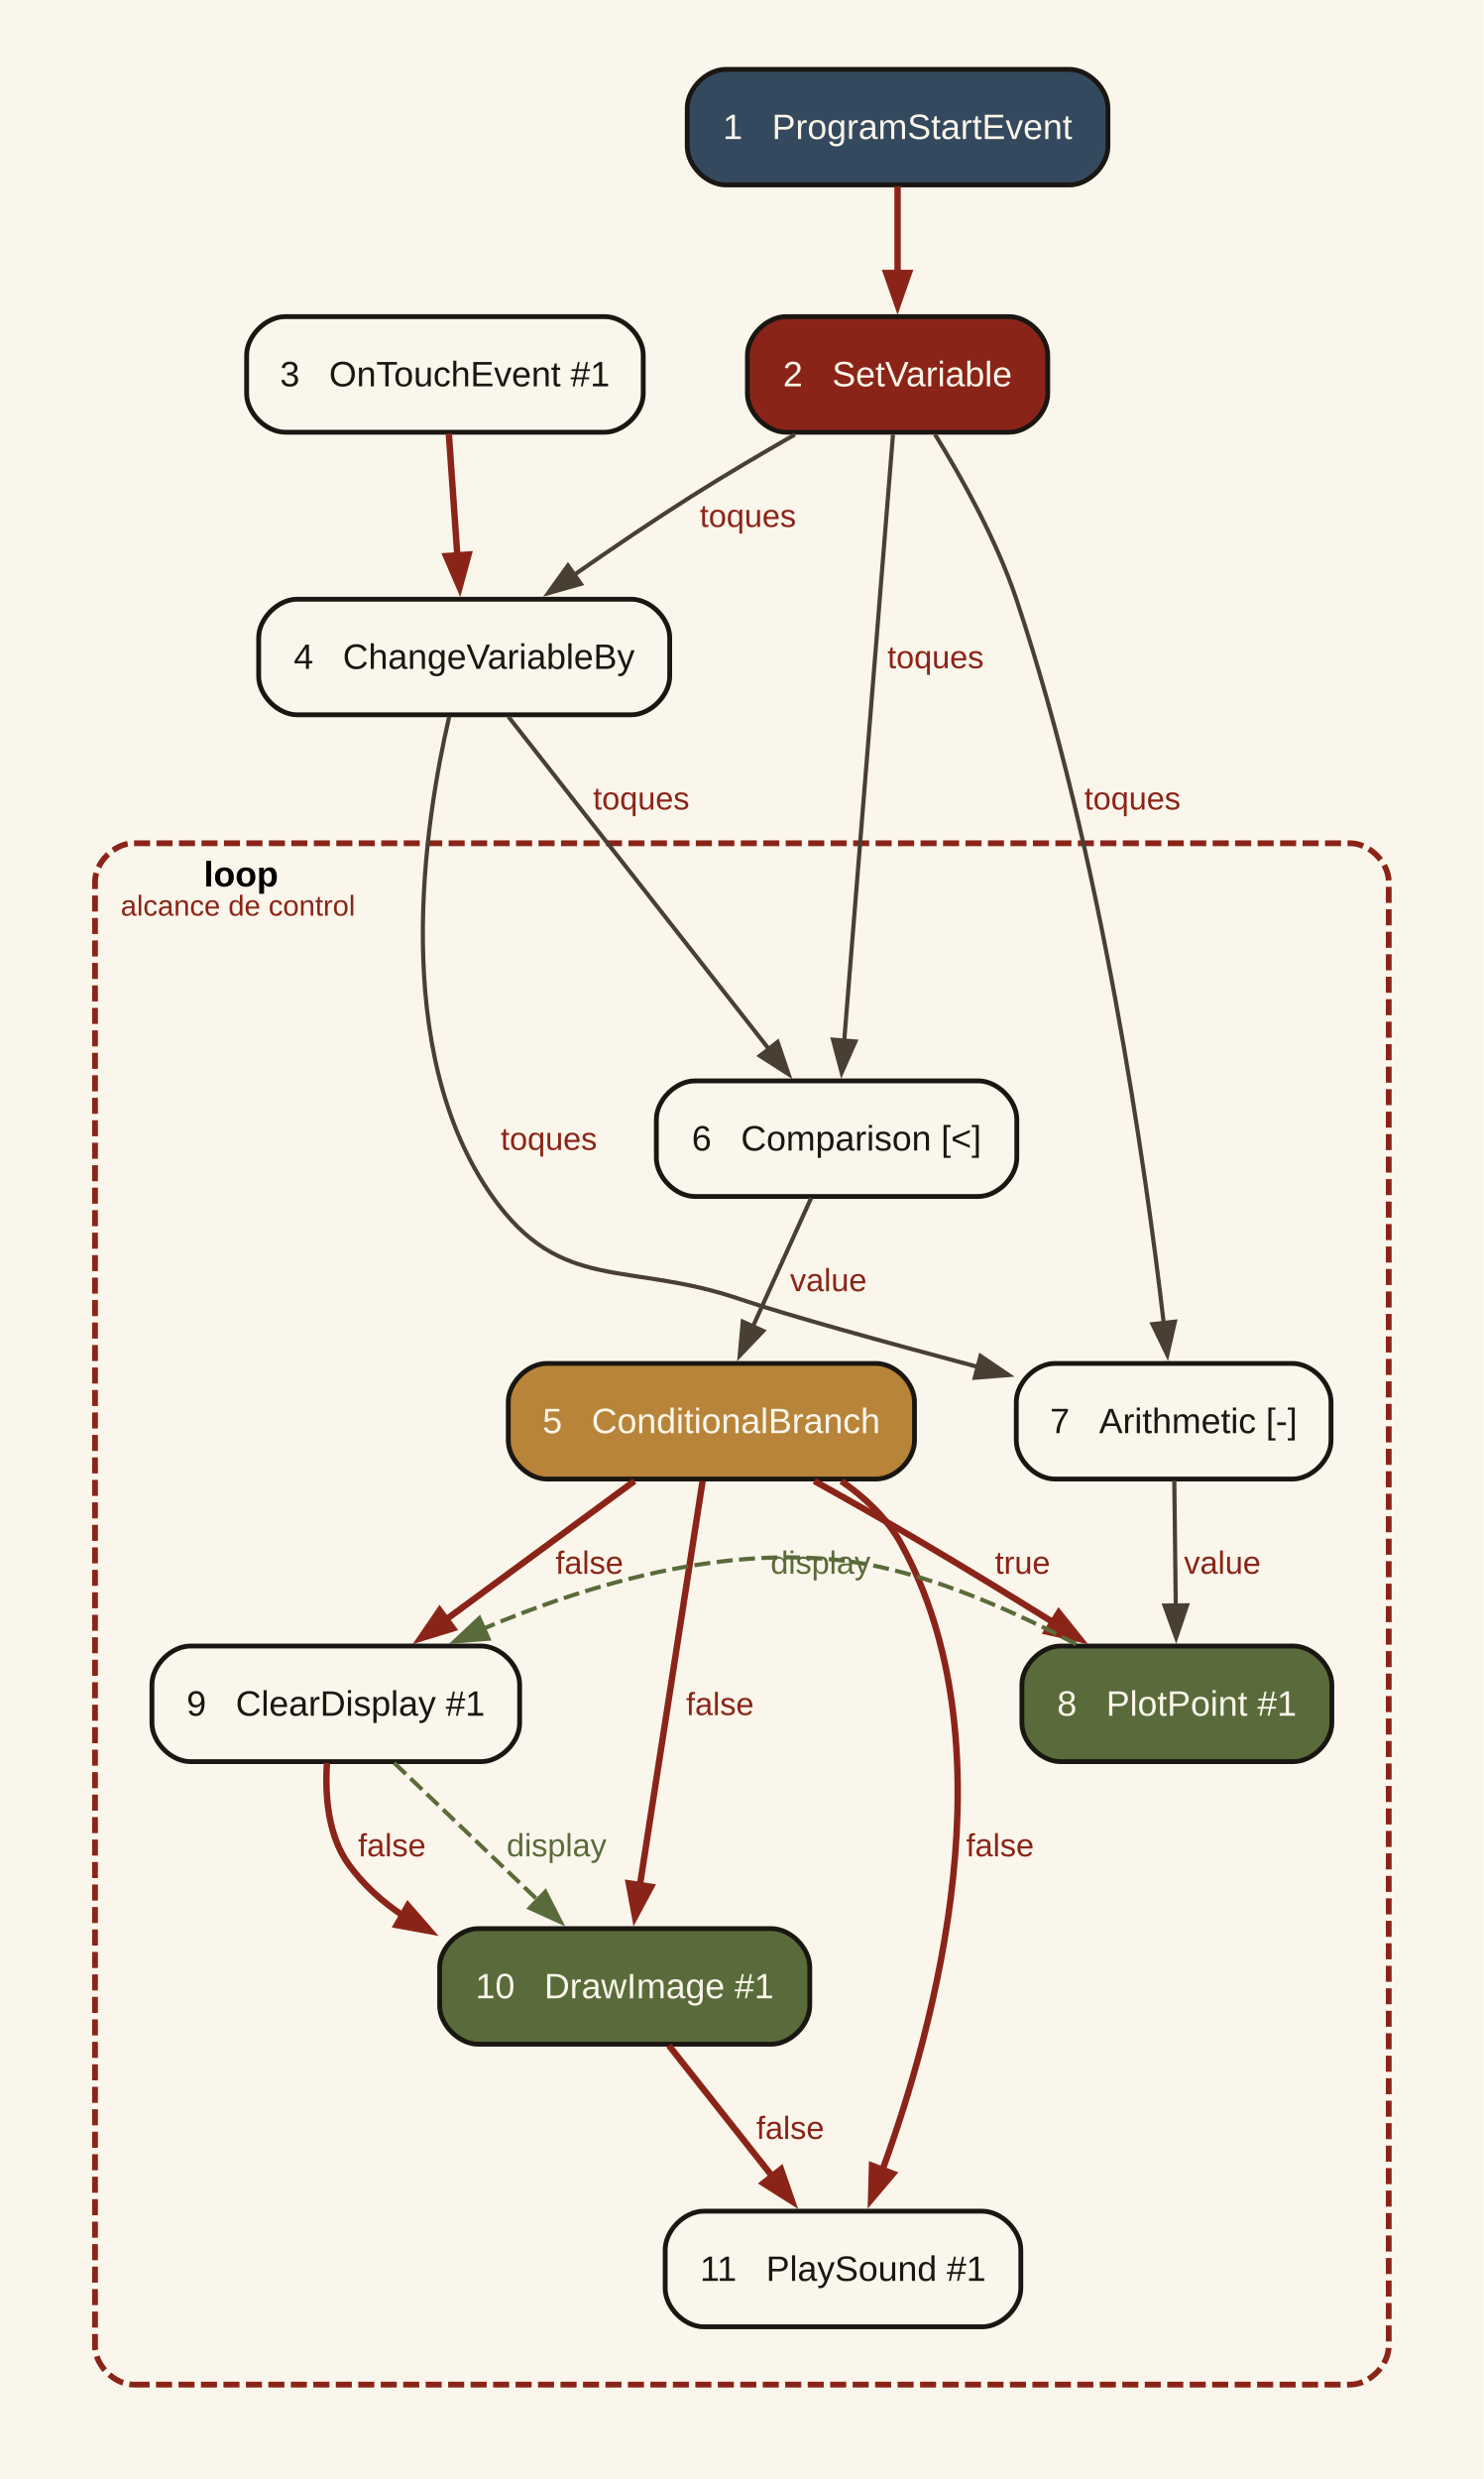
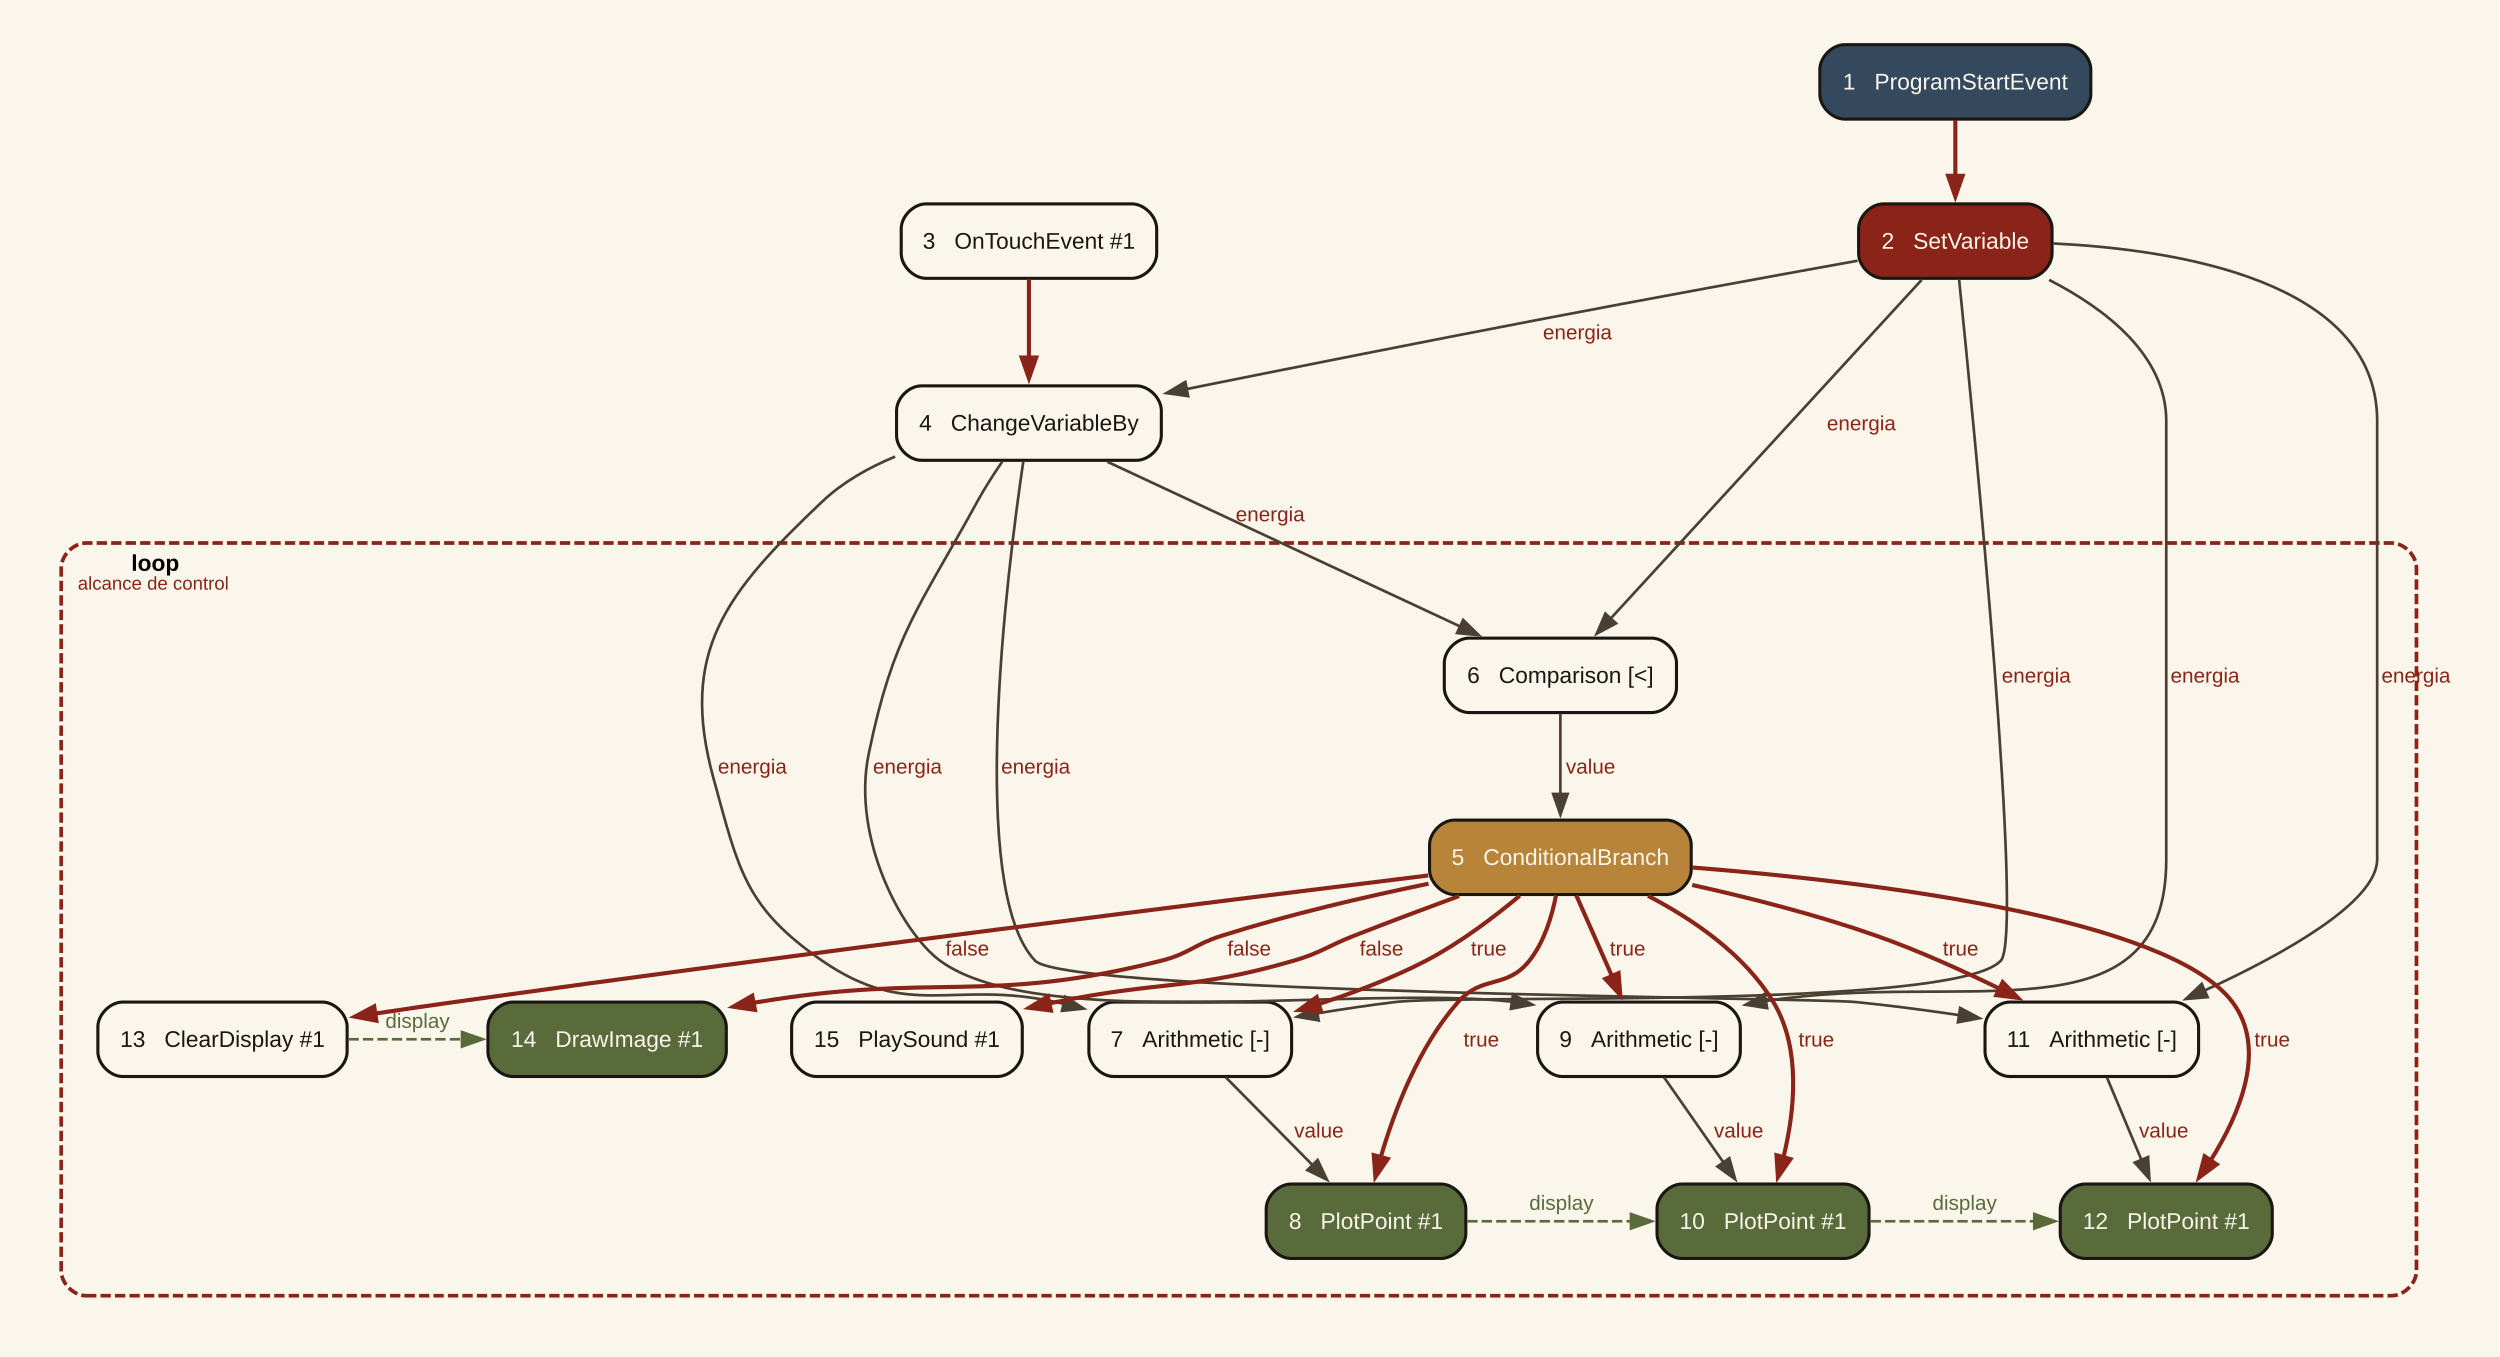
- <svg xmlns="http://www.w3.org/2000/svg" width="462pt" height="772pt" viewBox="0.00 0.00 462.00 772.00">
-   <g id="graph0" class="graph" transform="scale(1 1) rotate(0) translate(21.6 750.6)">
-     <polygon fill="#fbf6eb" stroke="none" points="-21.6,21.6 -21.6,-750.6 440.6,-750.6 440.6,21.6 -21.6,21.6" />
+ <svg xmlns="http://www.w3.org/2000/svg" width="1209pt" height="656pt" viewBox="0.00 0.00 1209.00 656.00">
+   <g id="graph0" class="graph" transform="scale(1 1) rotate(0) translate(21.6 634.6)">
+     <polygon fill="#fbf6eb" stroke="none" points="-21.6,21.6 -21.6,-634.6 1187.1,-634.6 1187.1,21.6 -21.6,21.6" />
    <g id="clust1" class="cluster">
-       <path fill="#fbf6eb" stroke="#8b2418" stroke-width="1.8" stroke-dasharray="5,2" d="M20,-8C20,-8 399,-8 399,-8 405,-8 411,-14 411,-20 411,-20 411,-476 411,-476 411,-482 405,-488 399,-488 399,-488 20,-488 20,-488 14,-488 8,-482 8,-476 8,-476 8,-20 8,-20 8,-14 14,-8 20,-8" />
-       <text xml:space="preserve" text-anchor="start" x="41.88" y="-474.55" font-family="Arial" font-weight="bold" font-size="11.00">loop</text>
-       <text xml:space="preserve" text-anchor="start" x="16" y="-465.45" font-family="Arial" font-size="9.00" fill="#8b2418">alcance de control</text>
+       <path fill="#fbf6eb" stroke="#8b2418" stroke-width="1.8" stroke-dasharray="5,2" d="M20,-8C20,-8 1135,-8 1135,-8 1141,-8 1147,-14 1147,-20 1147,-20 1147,-360 1147,-360 1147,-366 1141,-372 1135,-372 1135,-372 20,-372 20,-372 14,-372 8,-366 8,-360 8,-360 8,-20 8,-20 8,-14 14,-8 20,-8" />
+       <text xml:space="preserve" text-anchor="start" x="41.88" y="-358.55" font-family="Arial" font-weight="bold" font-size="11.00">loop</text>
+       <text xml:space="preserve" text-anchor="start" x="16" y="-349.45" font-family="Arial" font-size="9.00" fill="#8b2418">alcance de control</text>
    </g>
    <g id="node1" class="node">
-       <path fill="#34495e" stroke="#1a1612" stroke-width="1.5" d="M311.52,-729C311.52,-729 204.48,-729 204.48,-729 198.48,-729 192.48,-723 192.48,-717 192.48,-717 192.48,-705 192.48,-705 192.48,-699 198.48,-693 204.48,-693 204.48,-693 311.52,-693 311.52,-693 317.52,-693 323.52,-699 323.52,-705 323.52,-705 323.52,-717 323.52,-717 323.52,-723 317.52,-729 311.52,-729" />
-       <text xml:space="preserve" text-anchor="middle" x="258" y="-707.3" font-family="Arial" font-size="11.00" fill="#fbf6eb">1   ProgramStartEvent</text>
+       <path fill="#34495e" stroke="#1a1612" stroke-width="1.5" d="M977.52,-613C977.52,-613 870.48,-613 870.48,-613 864.48,-613 858.48,-607 858.48,-601 858.48,-601 858.48,-589 858.48,-589 858.48,-583 864.48,-577 870.48,-577 870.48,-577 977.52,-577 977.52,-577 983.52,-577 989.52,-583 989.52,-589 989.52,-589 989.52,-601 989.52,-601 989.52,-607 983.52,-613 977.52,-613" />
+       <text xml:space="preserve" text-anchor="middle" x="924" y="-591.3" font-family="Arial" font-size="11.00" fill="#fbf6eb">1   ProgramStartEvent</text>
    </g>
    <g id="node2" class="node">
-       <path fill="#8b2418" stroke="#1a1612" stroke-width="1.5" d="M292.77,-652C292.77,-652 223.23,-652 223.23,-652 217.23,-652 211.23,-646 211.23,-640 211.23,-640 211.23,-628 211.23,-628 211.23,-622 217.23,-616 223.23,-616 223.23,-616 292.77,-616 292.77,-616 298.77,-616 304.77,-622 304.77,-628 304.77,-628 304.77,-640 304.77,-640 304.77,-646 298.77,-652 292.77,-652" />
-       <text xml:space="preserve" text-anchor="middle" x="258" y="-630.3" font-family="Arial" font-size="11.00" fill="#fbf6eb">2   SetVariable</text>
+       <path fill="#8b2418" stroke="#1a1612" stroke-width="1.5" d="M958.77,-536C958.77,-536 889.23,-536 889.23,-536 883.23,-536 877.23,-530 877.23,-524 877.23,-524 877.23,-512 877.23,-512 877.23,-506 883.23,-500 889.23,-500 889.23,-500 958.77,-500 958.77,-500 964.77,-500 970.77,-506 970.77,-512 970.77,-512 970.77,-524 970.77,-524 970.77,-530 964.77,-536 958.77,-536" />
+       <text xml:space="preserve" text-anchor="middle" x="924" y="-514.3" font-family="Arial" font-size="11.00" fill="#fbf6eb">2   SetVariable</text>
    </g>
    <g id="edge1" class="edge">
-       <path fill="none" stroke="#8b2418" stroke-width="2" d="M258,-692.6C258,-684.52 258,-674.67 258,-665.42" />
-       <polygon fill="#8b2418" stroke="#8b2418" stroke-width="2" points="261.5,-665.59 258,-655.59 254.5,-665.59 261.5,-665.59" />
+       <path fill="none" stroke="#8b2418" stroke-width="2" d="M924,-576.6C924,-568.52 924,-558.67 924,-549.42" />
+       <polygon fill="#8b2418" stroke="#8b2418" stroke-width="2" points="927.5,-549.59 924,-539.59 920.5,-549.59 927.5,-549.59" />
    </g>
    <g id="node4" class="node">
-       <path fill="#fbf6eb" stroke="#1a1612" stroke-width="1.5" d="M175.02,-564C175.02,-564 70.98,-564 70.98,-564 64.98,-564 58.98,-558 58.98,-552 58.98,-552 58.98,-540 58.98,-540 58.98,-534 64.98,-528 70.98,-528 70.98,-528 175.02,-528 175.02,-528 181.02,-528 187.02,-534 187.02,-540 187.02,-540 187.02,-552 187.02,-552 187.02,-558 181.02,-564 175.02,-564" />
-       <text xml:space="preserve" text-anchor="middle" x="123" y="-542.3" font-family="Arial" font-size="11.00" fill="#1a1612">4   ChangeVariableBy</text>
+       <path fill="#fbf6eb" stroke="#1a1612" stroke-width="1.5" d="M528.02,-448C528.02,-448 423.98,-448 423.98,-448 417.98,-448 411.98,-442 411.98,-436 411.98,-436 411.98,-424 411.98,-424 411.98,-418 417.98,-412 423.98,-412 423.98,-412 528.02,-412 528.02,-412 534.02,-412 540.02,-418 540.02,-424 540.02,-424 540.02,-436 540.02,-436 540.02,-442 534.02,-448 528.02,-448" />
+       <text xml:space="preserve" text-anchor="middle" x="476" y="-426.3" font-family="Arial" font-size="11.00" fill="#1a1612">4   ChangeVariableBy</text>
    </g>
    <g id="edge2" class="edge">
-       <path fill="none" stroke="#4a3f33" stroke-width="1.3" d="M225.99,-615.26C215.6,-609.32 204.08,-602.54 193.75,-596 181.64,-588.34 168.67,-579.54 157.19,-571.53" />
-       <polygon fill="#4a3f33" stroke="#4a3f33" stroke-width="1.3" points="159.35,-568.77 149.15,-565.88 155.32,-574.49 159.35,-568.77" />
-       <text xml:space="preserve" text-anchor="middle" x="211.38" y="-586.5" font-family="Arial" font-size="10.00" fill="#8b2418"> toques </text>
+       <path fill="none" stroke="#4a3f33" stroke-width="1.3" d="M876.74,-508.52C835.88,-501.15 775.25,-490.09 722.5,-480 665.39,-469.08 600.94,-456.25 552.27,-446.46" />
+       <polygon fill="#4a3f33" stroke="#4a3f33" stroke-width="1.3" points="552.99,-443.03 542.49,-444.49 551.61,-449.9 552.99,-443.03" />
+       <text xml:space="preserve" text-anchor="middle" x="741.25" y="-470.5" font-family="Arial" font-size="10.00" fill="#8b2418"> energia </text>
    </g>
    <g id="node6" class="node">
-       <path fill="#fbf6eb" stroke="#1a1612" stroke-width="1.5" d="M283.14,-414C283.14,-414 194.86,-414 194.86,-414 188.86,-414 182.86,-408 182.86,-402 182.86,-402 182.86,-390 182.86,-390 182.86,-384 188.86,-378 194.86,-378 194.86,-378 283.14,-378 283.14,-378 289.14,-378 295.14,-384 295.14,-390 295.14,-390 295.14,-402 295.14,-402 295.14,-408 289.14,-414 283.14,-414" />
-       <text xml:space="preserve" text-anchor="middle" x="239" y="-392.3" font-family="Arial" font-size="11.00" fill="#1a1612">6   Comparison [&lt;]</text>
+       <path fill="#fbf6eb" stroke="#1a1612" stroke-width="1.5" d="M777.14,-326C777.14,-326 688.86,-326 688.86,-326 682.86,-326 676.86,-320 676.86,-314 676.86,-314 676.86,-302 676.86,-302 676.86,-296 682.86,-290 688.86,-290 688.86,-290 777.14,-290 777.14,-290 783.14,-290 789.14,-296 789.14,-302 789.14,-302 789.14,-314 789.14,-314 789.14,-320 783.14,-326 777.14,-326" />
+       <text xml:space="preserve" text-anchor="middle" x="733" y="-304.3" font-family="Arial" font-size="11.00" fill="#1a1612">6   Comparison [&lt;]</text>
    </g>
    <g id="edge3" class="edge">
-       <path fill="none" stroke="#4a3f33" stroke-width="1.3" d="M256.57,-615.26C253.32,-574.93 245.36,-476.01 241.37,-426.39" />
-       <polygon fill="#4a3f33" stroke="#4a3f33" stroke-width="1.3" points="244.87,-426.27 240.58,-416.58 237.89,-426.83 244.87,-426.27" />
-       <text xml:space="preserve" text-anchor="middle" x="269.83" y="-542.5" font-family="Arial" font-size="10.00" fill="#8b2418"> toques </text>
+       <path fill="none" stroke="#4a3f33" stroke-width="1.3" d="M907.72,-499.27C874.1,-462.66 796.86,-378.54 757.31,-335.47" />
+       <polygon fill="#4a3f33" stroke="#4a3f33" stroke-width="1.3" points="759.92,-333.14 750.57,-328.14 754.76,-337.87 759.92,-333.14" />
+       <text xml:space="preserve" text-anchor="middle" x="878.56" y="-426.5" font-family="Arial" font-size="10.00" fill="#8b2418"> energia </text>
    </g>
    <g id="node7" class="node">
-       <path fill="#fbf6eb" stroke="#1a1612" stroke-width="1.5" d="M381.02,-326C381.02,-326 306.98,-326 306.98,-326 300.98,-326 294.98,-320 294.98,-314 294.98,-314 294.98,-302 294.98,-302 294.98,-296 300.98,-290 306.98,-290 306.98,-290 381.02,-290 381.02,-290 387.02,-290 393.02,-296 393.02,-302 393.02,-302 393.02,-314 393.02,-314 393.02,-320 387.02,-326 381.02,-326" />
-       <text xml:space="preserve" text-anchor="middle" x="344" y="-304.3" font-family="Arial" font-size="11.00" fill="#1a1612">7   Arithmetic [-]</text>
+       <path fill="#fbf6eb" stroke="#1a1612" stroke-width="1.5" d="M591.02,-150C591.02,-150 516.98,-150 516.98,-150 510.98,-150 504.98,-144 504.98,-138 504.98,-138 504.98,-126 504.98,-126 504.98,-120 510.98,-114 516.98,-114 516.98,-114 591.02,-114 591.02,-114 597.02,-114 603.02,-120 603.02,-126 603.02,-126 603.02,-138 603.02,-138 603.02,-144 597.02,-150 591.02,-150" />
+       <text xml:space="preserve" text-anchor="middle" x="554" y="-128.3" font-family="Arial" font-size="11.00" fill="#1a1612">7   Arithmetic [-]</text>
    </g>
    <g id="edge4" class="edge">
-       <path fill="none" stroke="#4a3f33" stroke-width="1.3" d="M269.66,-615.31C278.01,-601.8 288.83,-582.43 295,-564 321.53,-484.73 335.33,-386.51 340.93,-338.38" />
-       <polygon fill="#4a3f33" stroke="#4a3f33" stroke-width="1.3" points="344.38,-339.01 342.02,-328.68 337.42,-338.23 344.38,-339.01" />
-       <text xml:space="preserve" text-anchor="middle" x="331.15" y="-498.5" font-family="Arial" font-size="10.00" fill="#8b2418"> toques </text>
+       <path fill="none" stroke="#4a3f33" stroke-width="1.3" d="M925.81,-499.53C932.83,-430.81 957.36,-182.16 946,-170 923.73,-146.15 685.4,-153.88 653,-150 640.8,-148.54 627.81,-146.59 615.39,-144.54" />
+       <polygon fill="#4a3f33" stroke="#4a3f33" stroke-width="1.3" points="616.1,-141.11 605.65,-142.89 614.92,-148.01 616.1,-141.11" />
+       <text xml:space="preserve" text-anchor="middle" x="963.12" y="-304.5" font-family="Arial" font-size="10.00" fill="#8b2418"> energia </text>
+     </g>
+     <g id="node9" class="node">
+       <path fill="#fbf6eb" stroke="#1a1612" stroke-width="1.5" d="M808.02,-150C808.02,-150 733.98,-150 733.98,-150 727.98,-150 721.98,-144 721.98,-138 721.98,-138 721.98,-126 721.98,-126 721.98,-120 727.98,-114 733.98,-114 733.98,-114 808.02,-114 808.02,-114 814.02,-114 820.02,-120 820.02,-126 820.02,-126 820.02,-138 820.02,-138 820.02,-144 814.02,-150 808.02,-150" />
+       <text xml:space="preserve" text-anchor="middle" x="771" y="-128.3" font-family="Arial" font-size="11.00" fill="#1a1612">9   Arithmetic [-]</text>
+     </g>
+     <g id="edge5" class="edge">
+       <path fill="none" stroke="#4a3f33" stroke-width="1.3" d="M969.33,-499.25C996.57,-485.29 1026,-462.85 1026,-431 1026,-431 1026,-431 1026,-219 1026,-129.45 927.45,-165.65 832.2,-150.47" />
+       <polygon fill="#4a3f33" stroke="#4a3f33" stroke-width="1.3" points="833.01,-147.06 822.55,-148.7 831.75,-153.94 833.01,-147.06" />
+       <text xml:space="preserve" text-anchor="middle" x="1044.75" y="-304.5" font-family="Arial" font-size="10.00" fill="#8b2418"> energia </text>
+     </g>
+     <g id="node11" class="node">
+       <path fill="#fbf6eb" stroke="#1a1612" stroke-width="1.5" d="M1029.64,-150C1029.64,-150 950.36,-150 950.36,-150 944.36,-150 938.36,-144 938.36,-138 938.36,-138 938.36,-126 938.36,-126 938.36,-120 944.36,-114 950.36,-114 950.36,-114 1029.64,-114 1029.64,-114 1035.64,-114 1041.64,-120 1041.64,-126 1041.64,-126 1041.64,-138 1041.64,-138 1041.64,-144 1035.64,-150 1029.64,-150" />
+       <text xml:space="preserve" text-anchor="middle" x="990" y="-128.3" font-family="Arial" font-size="11.00" fill="#1a1612">11   Arithmetic [-]</text>
+     </g>
+     <g id="edge6" class="edge">
+       <path fill="none" stroke="#4a3f33" stroke-width="1.3" d="M971.31,-516.87C1031.58,-513.93 1128,-498.65 1128,-431 1128,-431 1128,-431 1128,-219 1128,-198.36 1082.96,-173.23 1044.34,-155.48" />
+       <polygon fill="#4a3f33" stroke="#4a3f33" stroke-width="1.3" points="1046.01,-152.4 1035.46,-151.49 1043.14,-158.78 1046.01,-152.4" />
+       <text xml:space="preserve" text-anchor="middle" x="1146.75" y="-304.5" font-family="Arial" font-size="10.00" fill="#8b2418"> energia </text>
    </g>
    <g id="node3" class="node">
-       <path fill="#fbf6eb" stroke="#1a1612" stroke-width="1.5" d="M166.77,-652C166.77,-652 67.23,-652 67.23,-652 61.23,-652 55.23,-646 55.23,-640 55.23,-640 55.23,-628 55.23,-628 55.23,-622 61.23,-616 67.23,-616 67.23,-616 166.77,-616 166.77,-616 172.77,-616 178.77,-622 178.77,-628 178.77,-628 178.77,-640 178.77,-640 178.77,-646 172.77,-652 166.77,-652" />
-       <text xml:space="preserve" text-anchor="middle" x="117" y="-630.3" font-family="Arial" font-size="11.00" fill="#1a1612">3   OnTouchEvent #1</text>
-     </g>
-     <g id="edge5" class="edge">
-       <path fill="none" stroke="#8b2418" stroke-width="2" d="M118.21,-615.6C118.97,-604.71 119.97,-590.39 120.86,-577.64" />
-       <polygon fill="#8b2418" stroke="#8b2418" stroke-width="2" points="124.35,-577.91 121.56,-567.69 117.37,-577.42 124.35,-577.91" />
-     </g>
-     <g id="edge6" class="edge">
-       <path fill="none" stroke="#4a3f33" stroke-width="1.3" d="M136.76,-527.44C156.91,-501.74 194.58,-453.67 218.14,-423.61" />
-       <polygon fill="#4a3f33" stroke="#4a3f33" stroke-width="1.3" points="220.63,-426.11 224.04,-416.08 215.12,-421.8 220.63,-426.11" />
-       <text xml:space="preserve" text-anchor="middle" x="178.15" y="-498.5" font-family="Arial" font-size="10.00" fill="#8b2418"> toques </text>
+       <path fill="#fbf6eb" stroke="#1a1612" stroke-width="1.5" d="M525.77,-536C525.77,-536 426.23,-536 426.23,-536 420.23,-536 414.23,-530 414.23,-524 414.23,-524 414.23,-512 414.23,-512 414.23,-506 420.23,-500 426.23,-500 426.23,-500 525.77,-500 525.77,-500 531.77,-500 537.77,-506 537.77,-512 537.77,-512 537.77,-524 537.77,-524 537.77,-530 531.77,-536 525.77,-536" />
+       <text xml:space="preserve" text-anchor="middle" x="476" y="-514.3" font-family="Arial" font-size="11.00" fill="#1a1612">3   OnTouchEvent #1</text>
    </g>
    <g id="edge7" class="edge">
-       <path fill="none" stroke="#4a3f33" stroke-width="1.3" d="M118.34,-527.44C110.74,-494.7 99.58,-423.52 131.75,-378 153.2,-347.65 173.84,-358.05 209,-346 223,-341.2 254.25,-332.59 283.16,-324.88" />
-       <polygon fill="#4a3f33" stroke="#4a3f33" stroke-width="1.3" points="283.84,-328.33 292.6,-322.38 282.04,-321.56 283.84,-328.33" />
-       <text xml:space="preserve" text-anchor="middle" x="149.38" y="-392.5" font-family="Arial" font-size="10.00" fill="#8b2418"> toques </text>
+       <path fill="none" stroke="#8b2418" stroke-width="2" d="M476,-499.6C476,-488.71 476,-474.39 476,-461.64" />
+       <polygon fill="#8b2418" stroke="#8b2418" stroke-width="2" points="479.5,-461.7 476,-451.7 472.5,-461.7 479.5,-461.7" />
+     </g>
+     <g id="edge8" class="edge">
+       <path fill="none" stroke="#4a3f33" stroke-width="1.3" d="M513.92,-411.29C559.22,-390.14 635.09,-354.72 684.59,-331.6" />
+       <polygon fill="#4a3f33" stroke="#4a3f33" stroke-width="1.3" points="685.98,-334.82 693.56,-327.42 683.02,-328.48 685.98,-334.82" />
+       <text xml:space="preserve" text-anchor="middle" x="592.67" y="-382.5" font-family="Arial" font-size="10.00" fill="#8b2418"> energia </text>
+     </g>
+     <g id="edge9" class="edge">
+       <path fill="none" stroke="#4a3f33" stroke-width="1.3" d="M411.3,-413.79C398.48,-408.5 385.93,-401.43 376,-392 329.61,-347.96 306.5,-319.66 323.5,-258 335.6,-214.09 338.52,-195.87 376,-170 417.98,-141.03 439.18,-160.91 489,-150 490.25,-149.73 491.52,-149.44 492.79,-149.15" />
+       <polygon fill="#4a3f33" stroke="#4a3f33" stroke-width="1.3" points="493.57,-152.57 502.5,-146.86 491.96,-145.75 493.57,-152.57" />
+       <text xml:space="preserve" text-anchor="middle" x="342.25" y="-260.5" font-family="Arial" font-size="10.00" fill="#8b2418"> energia </text>
+     </g>
+     <g id="edge10" class="edge">
+       <path fill="none" stroke="#4a3f33" stroke-width="1.3" d="M463.09,-411.36C458.98,-405.37 454.57,-398.53 451,-392 422.68,-340.2 410.41,-327.82 398.5,-270 390.1,-229.22 414.77,-183.41 433,-170 480.77,-134.87 634.92,-158.43 709.7,-150.17" />
+       <polygon fill="#4a3f33" stroke="#4a3f33" stroke-width="1.3" points="710.07,-153.66 719.47,-148.76 709.07,-146.73 710.07,-153.66" />
+       <text xml:space="preserve" text-anchor="middle" x="417.25" y="-260.5" font-family="Arial" font-size="10.00" fill="#8b2418"> energia </text>
+     </g>
+     <g id="edge11" class="edge">
+       <path fill="none" stroke="#4a3f33" stroke-width="1.3" d="M473.25,-411.35C465.49,-358.7 446.03,-204.27 479,-170 494.31,-154.08 854.03,-152.19 876,-150 892.26,-148.38 909.75,-146.07 926.03,-143.66" />
+       <polygon fill="#4a3f33" stroke="#4a3f33" stroke-width="1.3" points="926.33,-147.16 935.69,-142.2 925.28,-140.24 926.33,-147.16" />
+       <text xml:space="preserve" text-anchor="middle" x="479.24" y="-260.5" font-family="Arial" font-size="10.00" fill="#8b2418"> energia </text>
    </g>
    <g id="node5" class="node">
-       <path fill="#b8843a" stroke="#1a1612" stroke-width="1.5" d="M251.27,-326C251.27,-326 148.73,-326 148.73,-326 142.73,-326 136.73,-320 136.73,-314 136.73,-314 136.73,-302 136.73,-302 136.73,-296 142.73,-290 148.73,-290 148.73,-290 251.27,-290 251.27,-290 257.27,-290 263.27,-296 263.27,-302 263.27,-302 263.27,-314 263.27,-314 263.27,-320 257.27,-326 251.27,-326" />
-       <text xml:space="preserve" text-anchor="middle" x="200" y="-304.3" font-family="Arial" font-size="11.00" fill="#fbf6eb">5   ConditionalBranch</text>
+       <path fill="#b8843a" stroke="#1a1612" stroke-width="1.5" d="M784.27,-238C784.27,-238 681.73,-238 681.73,-238 675.73,-238 669.73,-232 669.73,-226 669.73,-226 669.73,-214 669.73,-214 669.73,-208 675.73,-202 681.73,-202 681.73,-202 784.27,-202 784.27,-202 790.27,-202 796.27,-208 796.27,-214 796.27,-214 796.27,-226 796.27,-226 796.27,-232 790.27,-238 784.27,-238" />
+       <text xml:space="preserve" text-anchor="middle" x="733" y="-216.3" font-family="Arial" font-size="11.00" fill="#fbf6eb">5   ConditionalBranch</text>
+     </g>
+     <g id="edge12" class="edge">
+       <path fill="none" stroke="#8b2418" stroke-width="2" d="M713.39,-201.47C701.06,-191.18 684.42,-178.55 668,-170 651.81,-161.57 633.33,-154.58 616.03,-149.02" />
+       <polygon fill="#8b2418" stroke="#8b2418" stroke-width="2" points="617.18,-145.71 606.59,-146.12 615.12,-152.4 617.18,-145.71" />
+       <text xml:space="preserve" text-anchor="middle" x="698.33" y="-172.5" font-family="Arial" font-size="10.00" fill="#8b2418"> true </text>
    </g>
    <g id="node8" class="node">
-       <path fill="#5a6b3b" stroke="#1a1612" stroke-width="1.5" d="M381.27,-238C381.27,-238 308.73,-238 308.73,-238 302.73,-238 296.73,-232 296.73,-226 296.73,-226 296.73,-214 296.73,-214 296.73,-208 302.73,-202 308.73,-202 308.73,-202 381.27,-202 381.27,-202 387.27,-202 393.27,-208 393.27,-214 393.27,-214 393.27,-226 393.27,-226 393.27,-232 387.27,-238 381.27,-238" />
-       <text xml:space="preserve" text-anchor="middle" x="345" y="-216.3" font-family="Arial" font-size="11.00" fill="#fbf6eb">8   PlotPoint #1</text>
-     </g>
-     <g id="edge8" class="edge">
-       <path fill="none" stroke="#8b2418" stroke-width="2" d="M232.05,-289.4C242.89,-283.36 255.03,-276.48 266,-270 279.33,-262.13 293.76,-253.28 306.6,-245.29" />
-       <polygon fill="#8b2418" stroke="#8b2418" stroke-width="2" points="308.21,-248.41 314.83,-240.14 304.5,-242.48 308.21,-248.41" />
-       <text xml:space="preserve" text-anchor="middle" x="296.93" y="-260.5" font-family="Arial" font-size="10.00" fill="#8b2418"> true </text>
-     </g>
-     <g id="node9" class="node">
-       <path fill="#fbf6eb" stroke="#1a1612" stroke-width="1.5" d="M128.27,-238C128.27,-238 37.73,-238 37.73,-238 31.73,-238 25.73,-232 25.73,-226 25.73,-226 25.73,-214 25.73,-214 25.73,-208 31.73,-202 37.73,-202 37.73,-202 128.27,-202 128.27,-202 134.27,-202 140.27,-208 140.27,-214 140.27,-214 140.27,-226 140.27,-226 140.27,-232 134.27,-238 128.27,-238" />
-       <text xml:space="preserve" text-anchor="middle" x="83" y="-216.3" font-family="Arial" font-size="11.00" fill="#1a1612">9   ClearDisplay #1</text>
-     </g>
-     <g id="edge9" class="edge">
-       <path fill="none" stroke="#8b2418" stroke-width="2" d="M176.04,-289.39C159.08,-276.93 136.1,-260.03 117.21,-246.15" />
-       <polygon fill="#8b2418" stroke="#8b2418" stroke-width="2" points="119.5,-243.48 109.37,-240.38 115.35,-249.12 119.5,-243.48" />
-       <text xml:space="preserve" text-anchor="middle" x="162.01" y="-260.5" font-family="Arial" font-size="10.00" fill="#8b2418"> false </text>
+       <path fill="#5a6b3b" stroke="#1a1612" stroke-width="1.5" d="M675.27,-62C675.27,-62 602.73,-62 602.73,-62 596.73,-62 590.73,-56 590.73,-50 590.73,-50 590.73,-38 590.73,-38 590.73,-32 596.73,-26 602.73,-26 602.73,-26 675.27,-26 675.27,-26 681.27,-26 687.27,-32 687.27,-38 687.27,-38 687.27,-50 687.27,-50 687.27,-56 681.27,-62 675.27,-62" />
+       <text xml:space="preserve" text-anchor="middle" x="639" y="-40.3" font-family="Arial" font-size="11.00" fill="#fbf6eb">8   PlotPoint #1</text>
+     </g>
+     <g id="edge13" class="edge">
+       <path fill="none" stroke="#8b2418" stroke-width="2" d="M730.9,-201.66C728.95,-191.55 725.19,-179.06 718,-170 706.98,-156.12 695.23,-163.29 683.5,-150 664.44,-128.41 652.68,-97.46 646.07,-74.75" />
+       <polygon fill="#8b2418" stroke="#8b2418" stroke-width="2" points="649.53,-74.13 643.54,-65.39 642.77,-75.96 649.53,-74.13" />
+       <text xml:space="preserve" text-anchor="middle" x="694.75" y="-128.5" font-family="Arial" font-size="10.00" fill="#8b2418"> true </text>
+     </g>
+     <g id="edge14" class="edge">
+       <path fill="none" stroke="#8b2418" stroke-width="2" d="M740.69,-201.6C745.65,-190.36 752.24,-175.47 758,-162.43" />
+       <polygon fill="#8b2418" stroke="#8b2418" stroke-width="2" points="761.13,-164 761.97,-153.44 754.72,-161.17 761.13,-164" />
+       <text xml:space="preserve" text-anchor="middle" x="765.53" y="-172.5" font-family="Arial" font-size="10.00" fill="#8b2418"> true </text>
    </g>
    <g id="node10" class="node">
-       <path fill="#5a6b3b" stroke="#1a1612" stroke-width="1.5" d="M218.64,-150C218.64,-150 127.36,-150 127.36,-150 121.36,-150 115.36,-144 115.36,-138 115.36,-138 115.36,-126 115.36,-126 115.36,-120 121.36,-114 127.36,-114 127.36,-114 218.64,-114 218.64,-114 224.64,-114 230.64,-120 230.64,-126 230.64,-126 230.64,-138 230.64,-138 230.64,-144 224.64,-150 218.64,-150" />
-       <text xml:space="preserve" text-anchor="middle" x="173" y="-128.3" font-family="Arial" font-size="11.00" fill="#fbf6eb">10   DrawImage #1</text>
-     </g>
-     <g id="edge10" class="edge">
-       <path fill="none" stroke="#8b2418" stroke-width="2" d="M197.26,-289.36C192.67,-259.79 183.38,-199.88 177.72,-163.41" />
-       <polygon fill="#8b2418" stroke="#8b2418" stroke-width="2" points="181.2,-163.02 176.21,-153.68 174.28,-164.1 181.2,-163.02" />
-       <text xml:space="preserve" text-anchor="middle" x="202.68" y="-216.5" font-family="Arial" font-size="10.00" fill="#8b2418"> false </text>
-     </g>
-     <g id="node11" class="node">
-       <path fill="#fbf6eb" stroke="#1a1612" stroke-width="1.5" d="M284.39,-62C284.39,-62 197.61,-62 197.61,-62 191.61,-62 185.61,-56 185.61,-50 185.61,-50 185.61,-38 185.61,-38 185.61,-32 191.61,-26 197.61,-26 197.61,-26 284.39,-26 284.39,-26 290.39,-26 296.39,-32 296.39,-38 296.39,-38 296.39,-50 296.39,-50 296.39,-56 290.39,-62 284.39,-62" />
-       <text xml:space="preserve" text-anchor="middle" x="241" y="-40.3" font-family="Arial" font-size="11.00" fill="#1a1612">11   PlaySound #1</text>
-     </g>
-     <g id="edge11" class="edge">
-       <path fill="none" stroke="#8b2418" stroke-width="2" d="M240.49,-289.36C247.91,-284.22 254.67,-277.83 259,-270 293.53,-207.58 269.85,-120.17 253.29,-74.87" />
-       <polygon fill="#8b2418" stroke="#8b2418" stroke-width="2" points="256.58,-73.66 249.74,-65.57 250.04,-76.16 256.58,-73.66" />
-       <text xml:space="preserve" text-anchor="middle" x="289.92" y="-172.5" font-family="Arial" font-size="10.00" fill="#8b2418"> false </text>
-     </g>
-     <g id="edge12" class="edge">
-       <path fill="none" stroke="#4a3f33" stroke-width="1.3" d="M231.11,-377.6C225.86,-366.02 218.84,-350.54 212.8,-337.22" />
-       <polygon fill="#4a3f33" stroke="#4a3f33" stroke-width="1.3" points="216.14,-336.13 208.83,-328.46 209.77,-339.02 216.14,-336.13" />
-       <text xml:space="preserve" text-anchor="middle" x="236.46" y="-348.5" font-family="Arial" font-size="10.00" fill="#8b2418"> value </text>
-     </g>
-     <g id="edge13" class="edge">
-       <path fill="none" stroke="#4a3f33" stroke-width="1.3" d="M344.2,-289.6C344.33,-278.36 344.51,-263.47 344.66,-250.43" />
-       <polygon fill="#4a3f33" stroke="#4a3f33" stroke-width="1.3" points="348.16,-250.68 344.77,-240.64 341.16,-250.6 348.16,-250.68" />
-       <text xml:space="preserve" text-anchor="middle" x="359.18" y="-260.5" font-family="Arial" font-size="10.00" fill="#8b2418"> value </text>
-     </g>
-     <g id="edge14" class="edge">
-       <path fill="none" stroke="#5a6b3b" stroke-width="1.3" stroke-dasharray="5,2" d="M313.62,-238.58C296.22,-247.81 273.82,-257.96 252.38,-262.67 210.28,-271.9 162.72,-257.73 128.74,-243.3" />
-       <polygon fill="#5a6b3b" stroke="#5a6b3b" stroke-width="1.3" points="130.57,-240.28 120.01,-239.43 127.73,-246.68 130.57,-240.28" />
-       <text xml:space="preserve" text-anchor="middle" x="234" y="-260.5" font-family="Arial" font-size="10.00" fill="#5a6b3b"> display </text>
+       <path fill="#5a6b3b" stroke="#1a1612" stroke-width="1.5" d="M870.27,-62C870.27,-62 791.73,-62 791.73,-62 785.73,-62 779.73,-56 779.73,-50 779.73,-50 779.73,-38 779.73,-38 779.73,-32 785.73,-26 791.73,-26 791.73,-26 870.27,-26 870.27,-26 876.27,-26 882.27,-32 882.27,-38 882.27,-38 882.27,-50 882.27,-50 882.27,-56 876.27,-62 870.27,-62" />
+       <text xml:space="preserve" text-anchor="middle" x="831" y="-40.3" font-family="Arial" font-size="11.00" fill="#fbf6eb">10   PlotPoint #1</text>
    </g>
    <g id="edge15" class="edge">
-       <path fill="none" stroke="#8b2418" stroke-width="2" d="M80.25,-201.62C79.6,-191.51 80.53,-179.01 87,-170 91.61,-163.59 97.56,-158.28 104.18,-153.88" />
-       <polygon fill="#8b2418" stroke="#8b2418" stroke-width="2" points="105.45,-157.19 112.41,-149.2 101.99,-151.1 105.45,-157.19" />
-       <text xml:space="preserve" text-anchor="middle" x="100.5" y="-172.5" font-family="Arial" font-size="10.00" fill="#8b2418"> false </text>
+       <path fill="none" stroke="#8b2418" stroke-width="2" d="M775.38,-201.38C797.2,-190.02 822.08,-173.03 836,-150 849.59,-127.52 846.31,-97.12 840.85,-74.82" />
+       <polygon fill="#8b2418" stroke="#8b2418" stroke-width="2" points="844.26,-74.04 838.2,-65.35 837.52,-75.92 844.26,-74.04" />
+       <text xml:space="preserve" text-anchor="middle" x="856.77" y="-128.5" font-family="Arial" font-size="10.00" fill="#8b2418"> true </text>
    </g>
    <g id="edge16" class="edge">
-       <path fill="none" stroke="#5a6b3b" stroke-width="1.3" stroke-dasharray="5,2" d="M101.21,-201.6C114.06,-189.32 131.48,-172.67 145.95,-158.85" />
-       <polygon fill="#5a6b3b" stroke="#5a6b3b" stroke-width="1.3" points="148.27,-161.47 153.08,-152.03 143.43,-156.41 148.27,-161.47" />
-       <text xml:space="preserve" text-anchor="middle" x="151.76" y="-172.5" font-family="Arial" font-size="10.00" fill="#5a6b3b"> display </text>
+       <path fill="none" stroke="#8b2418" stroke-width="2" d="M796.74,-206.62C824.53,-200.45 857.26,-192.13 886,-182 906.07,-174.93 927.47,-165.24 945.61,-156.35" />
+       <polygon fill="#8b2418" stroke="#8b2418" stroke-width="2" points="946.91,-159.61 954.3,-152.01 943.79,-153.35 946.91,-159.61" />
+       <text xml:space="preserve" text-anchor="middle" x="926.57" y="-172.5" font-family="Arial" font-size="10.00" fill="#8b2418"> true </text>
+     </g>
+     <g id="node12" class="node">
+       <path fill="#5a6b3b" stroke="#1a1612" stroke-width="1.5" d="M1065.27,-62C1065.27,-62 986.73,-62 986.73,-62 980.73,-62 974.73,-56 974.73,-50 974.73,-50 974.73,-38 974.73,-38 974.73,-32 980.73,-26 986.73,-26 986.73,-26 1065.27,-26 1065.27,-26 1071.27,-26 1077.27,-32 1077.27,-38 1077.27,-38 1077.27,-50 1077.27,-50 1077.27,-56 1071.27,-62 1065.27,-62" />
+       <text xml:space="preserve" text-anchor="middle" x="1026" y="-40.3" font-family="Arial" font-size="11.00" fill="#fbf6eb">12   PlotPoint #1</text>
    </g>
    <g id="edge17" class="edge">
-       <path fill="none" stroke="#8b2418" stroke-width="2" d="M186.76,-113.6C196.01,-101.9 208.4,-86.23 219,-72.82" />
-       <polygon fill="#8b2418" stroke="#8b2418" stroke-width="2" points="221.69,-75.06 225.15,-65.05 216.2,-70.72 221.69,-75.06" />
-       <text xml:space="preserve" text-anchor="middle" x="224.57" y="-84.5" font-family="Arial" font-size="10.00" fill="#8b2418"> false </text>
+       <path fill="none" stroke="#8b2418" stroke-width="2" d="M796.88,-215.07C882.44,-208.28 1027.13,-190.93 1058,-150 1074.98,-127.48 1061.64,-95.91 1047.35,-73.27" />
+       <polygon fill="#8b2418" stroke="#8b2418" stroke-width="2" points="1050.37,-71.49 1041.87,-65.16 1044.57,-75.41 1050.37,-71.49" />
+       <text xml:space="preserve" text-anchor="middle" x="1077.21" y="-128.5" font-family="Arial" font-size="10.00" fill="#8b2418"> true </text>
+     </g>
+     <g id="node13" class="node">
+       <path fill="#fbf6eb" stroke="#1a1612" stroke-width="1.5" d="M134.27,-150C134.27,-150 37.73,-150 37.73,-150 31.73,-150 25.73,-144 25.73,-138 25.73,-138 25.73,-126 25.73,-126 25.73,-120 31.73,-114 37.73,-114 37.73,-114 134.27,-114 134.27,-114 140.27,-114 146.27,-120 146.27,-126 146.27,-126 146.27,-138 146.27,-138 146.27,-144 140.27,-150 134.27,-150" />
+       <text xml:space="preserve" text-anchor="middle" x="86" y="-128.3" font-family="Arial" font-size="11.00" fill="#1a1612">13   ClearDisplay #1</text>
+     </g>
+     <g id="edge18" class="edge">
+       <path fill="none" stroke="#8b2418" stroke-width="2" d="M669.11,-211.23C568.73,-198.91 367.95,-173.85 198,-150 185.58,-148.26 172.41,-146.33 159.62,-144.41" />
+       <polygon fill="#8b2418" stroke="#8b2418" stroke-width="2" points="160.4,-140.99 149.99,-142.96 159.36,-147.91 160.4,-140.99" />
+       <text xml:space="preserve" text-anchor="middle" x="446.18" y="-172.5" font-family="Arial" font-size="10.00" fill="#8b2418"> false </text>
+     </g>
+     <g id="node14" class="node">
+       <path fill="#5a6b3b" stroke="#1a1612" stroke-width="1.5" d="M317.64,-150C317.64,-150 226.36,-150 226.36,-150 220.36,-150 214.36,-144 214.36,-138 214.36,-138 214.36,-126 214.36,-126 214.36,-120 220.36,-114 226.36,-114 226.36,-114 317.64,-114 317.64,-114 323.64,-114 329.64,-120 329.64,-126 329.64,-126 329.64,-138 329.64,-138 329.64,-144 323.64,-150 317.64,-150" />
+       <text xml:space="preserve" text-anchor="middle" x="272" y="-128.3" font-family="Arial" font-size="11.00" fill="#fbf6eb">14   DrawImage #1</text>
+     </g>
+     <g id="edge19" class="edge">
+       <path fill="none" stroke="#8b2418" stroke-width="2" d="M669.25,-207.25C638.61,-200.94 601.55,-192.32 569,-182 555.7,-177.78 553.52,-173.41 540,-170 455.53,-148.68 430.93,-164.35 345,-150 344.24,-149.87 343.47,-149.74 342.7,-149.61" />
+       <polygon fill="#8b2418" stroke="#8b2418" stroke-width="2" points="343.49,-146.2 333.02,-147.78 342.19,-153.07 343.49,-146.2" />
+       <text xml:space="preserve" text-anchor="middle" x="582.5" y="-172.5" font-family="Arial" font-size="10.00" fill="#8b2418"> false </text>
+     </g>
+     <g id="node15" class="node">
+       <path fill="#fbf6eb" stroke="#1a1612" stroke-width="1.5" d="M460.77,-150C460.77,-150 373.23,-150 373.23,-150 367.23,-150 361.23,-144 361.23,-138 361.23,-138 361.23,-126 361.23,-126 361.23,-120 367.23,-114 373.23,-114 373.23,-114 460.77,-114 460.77,-114 466.77,-114 472.77,-120 472.77,-126 472.77,-126 472.77,-138 472.77,-138 472.77,-144 466.77,-150 460.77,-150" />
+       <text xml:space="preserve" text-anchor="middle" x="417" y="-128.3" font-family="Arial" font-size="11.00" fill="#1a1612">15   PlaySound #1</text>
+     </g>
+     <g id="edge20" class="edge">
+       <path fill="none" stroke="#8b2418" stroke-width="2" d="M684.03,-201.3C667.75,-195.31 649.55,-188.48 633,-182 620.01,-176.91 617.4,-173.89 604,-170 554.17,-155.55 539.82,-160.41 489,-150 487.87,-149.77 486.73,-149.53 485.59,-149.29" />
+       <polygon fill="#8b2418" stroke="#8b2418" stroke-width="2" points="486.61,-145.93 476.09,-147.24 485.13,-152.77 486.61,-145.93" />
+       <text xml:space="preserve" text-anchor="middle" x="646.5" y="-172.5" font-family="Arial" font-size="10.00" fill="#8b2418"> false </text>
+     </g>
+     <g id="edge21" class="edge">
+       <path fill="none" stroke="#4a3f33" stroke-width="1.3" d="M733,-289.6C733,-278.36 733,-263.47 733,-250.43" />
+       <polygon fill="#4a3f33" stroke="#4a3f33" stroke-width="1.3" points="736.5,-250.64 733,-240.64 729.5,-250.64 736.5,-250.64" />
+       <text xml:space="preserve" text-anchor="middle" x="747.62" y="-260.5" font-family="Arial" font-size="10.00" fill="#8b2418"> value </text>
+     </g>
+     <g id="edge22" class="edge">
+       <path fill="none" stroke="#4a3f33" stroke-width="1.3" d="M571.2,-113.6C583.33,-101.32 599.79,-84.67 613.45,-70.85" />
+       <polygon fill="#4a3f33" stroke="#4a3f33" stroke-width="1.3" points="615.61,-73.64 620.15,-64.07 610.63,-68.72 615.61,-73.64" />
+       <text xml:space="preserve" text-anchor="middle" x="616.21" y="-84.5" font-family="Arial" font-size="10.00" fill="#8b2418"> value </text>
+     </g>
+     <g id="edge23" class="edge">
+       <path fill="none" stroke="#5a6b3b" stroke-width="1.3" stroke-dasharray="5,2" d="M687.95,-44C712.02,-44 741.34,-44 767.15,-44" />
+       <polygon fill="#5a6b3b" stroke="#5a6b3b" stroke-width="1.3" points="767.15,-47.5 777.15,-44 767.15,-40.5 767.15,-47.5" />
+       <text xml:space="preserve" text-anchor="middle" x="733.5" y="-49.5" font-family="Arial" font-size="10.00" fill="#5a6b3b"> display </text>
+     </g>
+     <g id="edge24" class="edge">
+       <path fill="none" stroke="#4a3f33" stroke-width="1.3" d="M783.14,-113.6C791.38,-101.78 802.45,-85.92 811.87,-72.43" />
+       <polygon fill="#4a3f33" stroke="#4a3f33" stroke-width="1.3" points="814.69,-74.49 817.54,-64.29 808.95,-70.48 814.69,-74.49" />
+       <text xml:space="preserve" text-anchor="middle" x="819.22" y="-84.5" font-family="Arial" font-size="10.00" fill="#8b2418"> value </text>
+     </g>
+     <g id="edge25" class="edge">
+       <path fill="none" stroke="#5a6b3b" stroke-width="1.3" stroke-dasharray="5,2" d="M883,-44C907.35,-44 936.58,-44 962.25,-44" />
+       <polygon fill="#5a6b3b" stroke="#5a6b3b" stroke-width="1.3" points="962.18,-47.5 972.18,-44 962.18,-40.5 962.18,-47.5" />
+       <text xml:space="preserve" text-anchor="middle" x="928.5" y="-49.5" font-family="Arial" font-size="10.00" fill="#5a6b3b"> display </text>
+     </g>
+     <g id="edge26" class="edge">
+       <path fill="none" stroke="#4a3f33" stroke-width="1.3" d="M997.29,-113.6C1002.08,-102.13 1008.48,-86.85 1014.02,-73.62" />
+       <polygon fill="#4a3f33" stroke="#4a3f33" stroke-width="1.3" points="1017.21,-75.06 1017.84,-64.49 1010.75,-72.36 1017.21,-75.06" />
+       <text xml:space="preserve" text-anchor="middle" x="1024.78" y="-84.5" font-family="Arial" font-size="10.00" fill="#8b2418"> value </text>
+     </g>
+     <g id="edge27" class="edge">
+       <path fill="none" stroke="#5a6b3b" stroke-width="1.3" stroke-dasharray="5,2" d="M146.9,-132C164.55,-132 183.95,-132 202.09,-132" />
+       <polygon fill="#5a6b3b" stroke="#5a6b3b" stroke-width="1.3" points="201.84,-135.5 211.84,-132 201.84,-128.5 201.84,-135.5" />
+       <text xml:space="preserve" text-anchor="middle" x="180.31" y="-137.5" font-family="Arial" font-size="10.00" fill="#5a6b3b"> display </text>
    </g>
  </g>
</svg>
